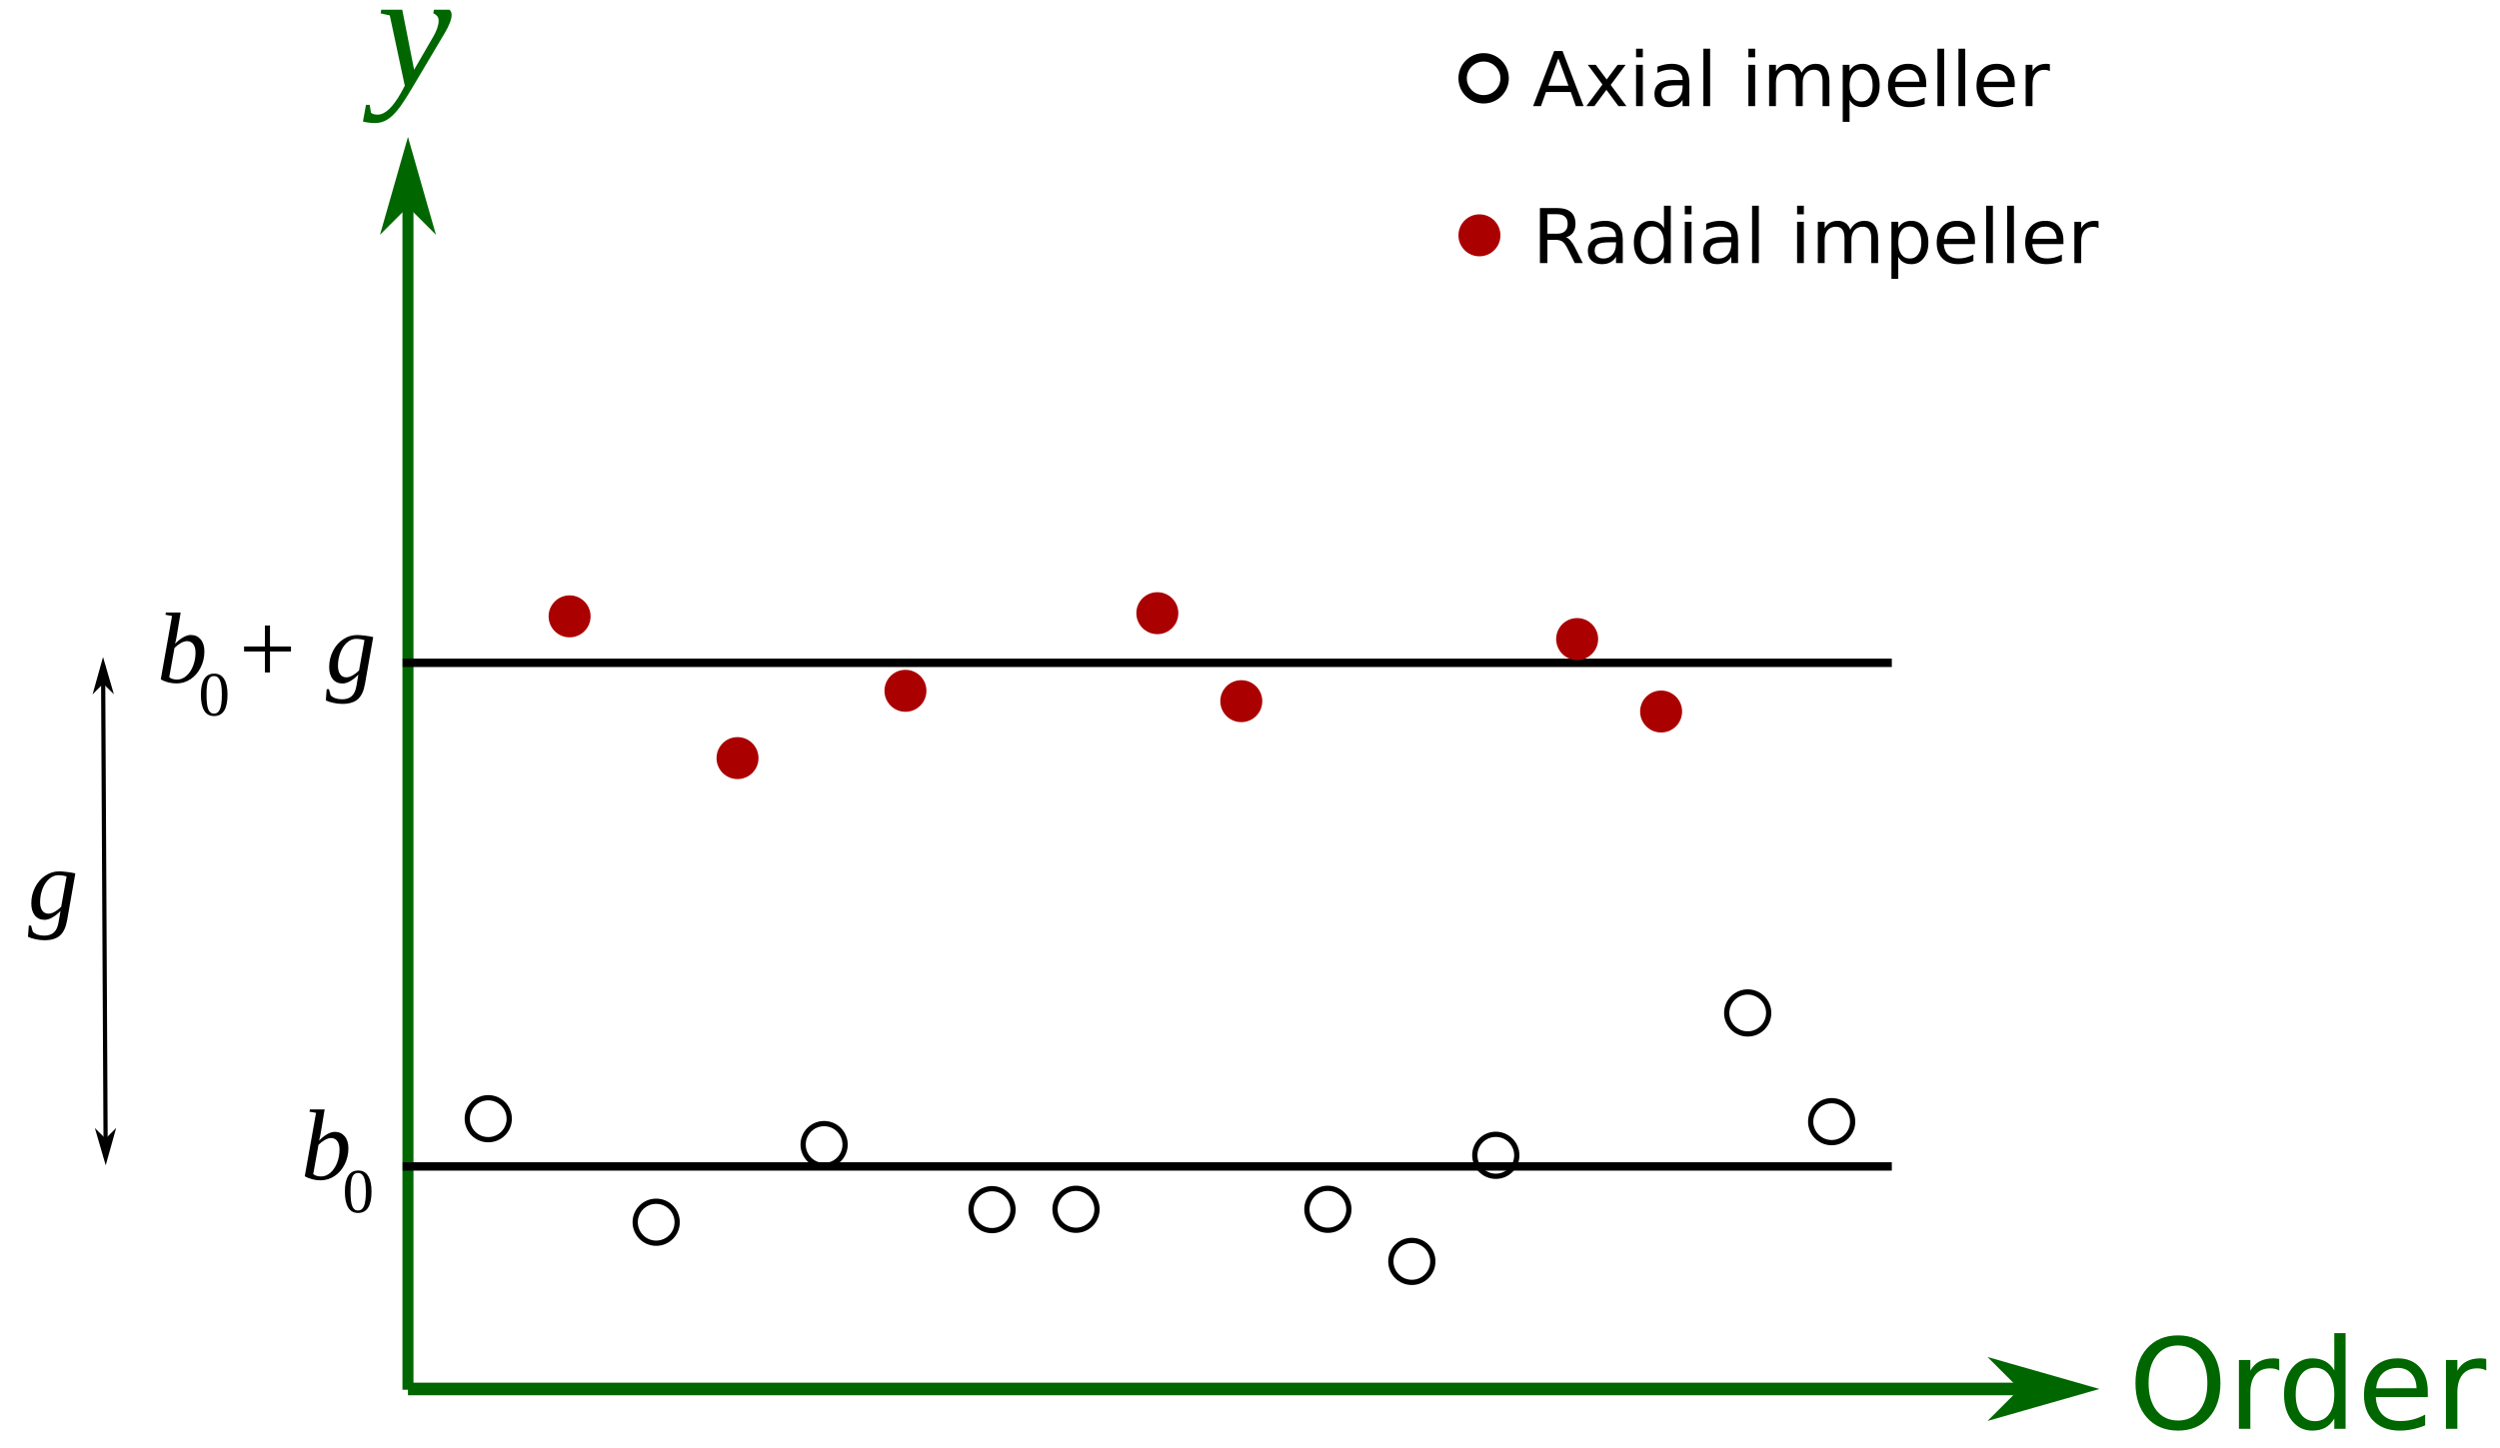
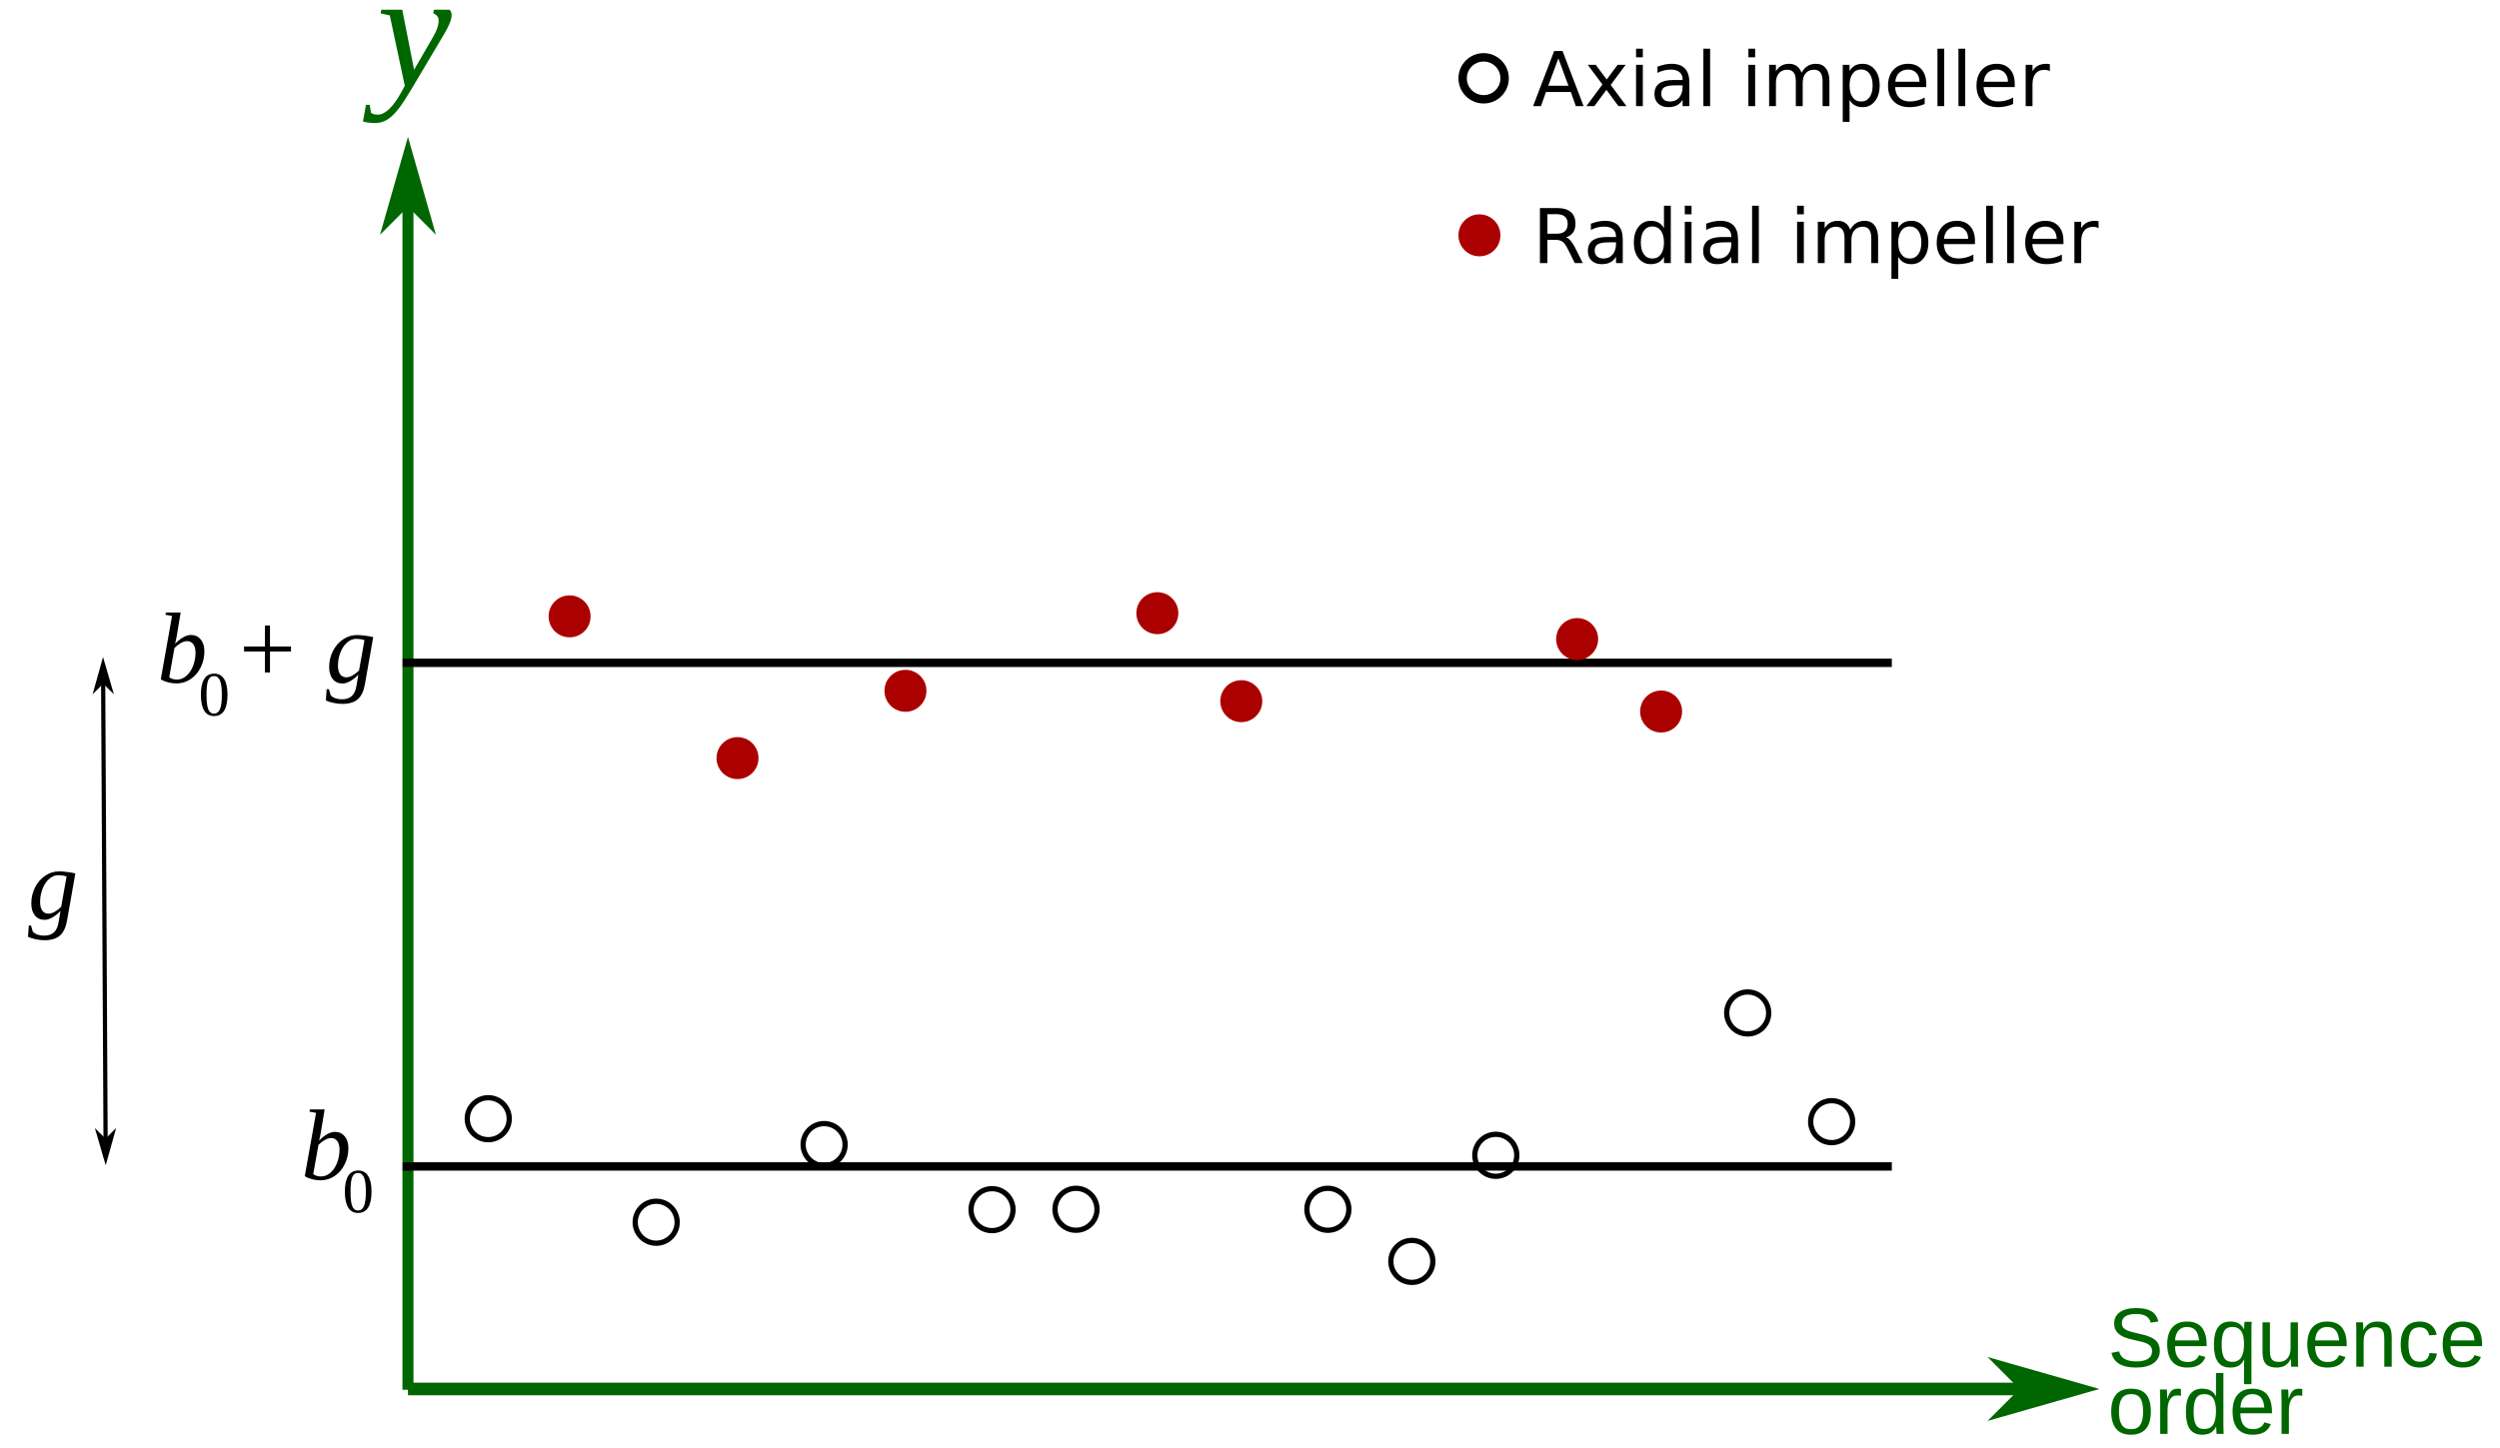
<svg xmlns="http://www.w3.org/2000/svg" version="1.1" id="svg2" height="344.87" width="595.26">
  <defs id="defs4">
    <marker orient="auto" refY="0" refX="0" id="Arrow1Mend" style="overflow:visible">
      <path id="path3977" d="M 0,0 5,-5 -12.5,0 5,5 0,0 z" style="fill-rule:evenodd;stroke:#000000;stroke-width:1pt;marker-start:none" transform="matrix(-0.4,0,0,-0.4,-4,0)" />
    </marker>
    <marker orient="auto" refY="0" refX="0" id="Arrow1Mstart" style="overflow:visible">
      <path id="path3715" d="M 0,0 5,-5 -12.5,0 5,5 0,0 z" style="fill-rule:evenodd;stroke:#000000;stroke-width:1pt;marker-start:none" transform="matrix(0.4,0,0,0.4,4,0)" />
    </marker>
    <marker orient="auto" refY="0" refX="0" id="Arrow1Mend3" style="overflow:visible">
      <path id="path6925" d="M 0,0 5,-5 -12.5,0 5,5 0,0 z" style="fill:#006700;fill-rule:evenodd;stroke:#006700;stroke-width:1pt;marker-start:none" transform="matrix(-0.4,0,0,-0.4,-4,0)" />
    </marker>
    <marker orient="auto" refY="0" refX="0" id="Arrow1MendU" style="overflow:visible">
      <path id="path7063" d="M 0,0 5,-5 -12.5,0 5,5 0,0 z" style="fill:#006700;fill-rule:evenodd;stroke:#006700;stroke-width:1pt;marker-start:none" transform="matrix(-0.4,0,0,-0.4,-4,0)" />
    </marker>
    <marker orient="auto" refY="0" refX="0" id="Arrow1Mstartf" style="overflow:visible">
      <path id="path7066" d="M 0,0 5,-5 -12.5,0 5,5 0,0 z" style="fill:#006700;fill-rule:evenodd;stroke:#006700;stroke-width:1pt;marker-start:none" transform="matrix(0.4,0,0,0.4,4,0)" />
    </marker>
  </defs>
  <g id="layer1" transform="translate(-110.3236,-515.9142)">
    <path style="fill:none;stroke:#006700;stroke-width:2.624;stroke-linecap:butt;stroke-linejoin:miter;stroke-miterlimit:4;stroke-opacity:1;stroke-dasharray:none;marker-start:url(#Arrow1Mstartf);marker-mid:none" d="m 207.5,553.703 0,293.347" id="path2818" />
    <path id="path3592" d="m 207.5,846.862 397,0" style="fill:none;stroke:#006700;stroke-width:3;stroke-linecap:butt;stroke-linejoin:miter;stroke-miterlimit:4;stroke-opacity:1;stroke-dasharray:none;marker-end:url(#Arrow1MendU)" />
    <text xml:space="preserve" style="font-size:18px;font-style:normal;font-variant:normal;font-weight:normal;font-stretch:normal;text-align:start;line-height:125%;writing-mode:lr-tb;text-anchor:start;fill:#000000;fill-opacity:1;stroke:none;font-family:Bitstream Vera Sans;-inkscape-font-specification:Bitstream Vera Sans" x="475.369" y="541.195" id="text3657">
      <tspan id="tspan3659" x="475.369" y="541.195">Axial impeller</tspan>
    </text>
    <text id="text3661" y="578.608" x="475.369" style="font-size:18px;font-style:normal;font-variant:normal;font-weight:normal;font-stretch:normal;text-align:start;line-height:125%;writing-mode:lr-tb;text-anchor:start;fill:#000000;fill-opacity:1;stroke:none;font-family:Bitstream Vera Sans;-inkscape-font-specification:Bitstream Vera Sans" xml:space="preserve">
      <tspan y="578.608" x="475.369" id="tspan3663">Radial impeller</tspan>
    </text>
-     <text xml:space="preserve" style="font-size:30px;font-style:normal;font-variant:normal;font-weight:normal;font-stretch:normal;text-align:start;line-height:125%;writing-mode:lr-tb;text-anchor:start;fill:#006700;fill-opacity:1;stroke:none;font-family:Bitstream Vera Sans;-inkscape-font-specification:Bitstream Vera Sans" x="617.303" y="856.359" id="text5041">
-       <tspan id="tspan3043" x="617.303" y="856.359">Order</tspan>
+     <text xml:space="preserve" style="font-size:20px;font-style:normal;font-variant:normal;font-weight:normal;font-stretch:normal;text-align:start;line-height:80%;writing-mode:lr-tb;text-anchor:start;fill:#006700;fill-opacity:1;stroke:none;font-family:Arial;-inkscape-font-specification:Arial" x="612.37" y="841.56" id="text5041">
+       <tspan id="tspan3045" x="612.37" y="841.56">Sequence</tspan>
+       <tspan id="tspan3047" x="612.37" y="857.56">order</tspan>
    </text>
    <text xml:space="preserve" style="font-size:40px;font-style:normal;font-weight:normal;fill:#000000;fill-opacity:1;stroke:none;font-family:Bitstream Vera Sans" x="701.304" y="854.948" id="text5045">
-       <tspan id="tspan5047" x="701.304" y="854.948"> </tspan>
+       <tspan id="tspan5047" x="701.304" y="854.948" />
    </text>
    <text xml:space="preserve" style="font-size:40px;font-style:normal;font-weight:normal;line-height:125%;fill:#006700;fill-opacity:1;stroke:none;font-family:Bitstream Vera Sans" x="200.12" y="536.589" id="text5053">
      <tspan id="tspan5055" x="200.12" y="536.589" style="font-size:40px;font-style:italic;font-variant:normal;font-weight:normal;font-stretch:normal;text-align:start;line-height:125%;writing-mode:lr-tb;text-anchor:start;fill:#006700;fill-opacity:1;font-family:Times New Roman;-inkscape-font-specification:'Times New Roman, Italic'">y</tspan>
    </text>
-     <path style="fill:#ab0000;fill-opacity:1;stroke:none" id="path3631" d="m 311.299,204.793 a 31.059,31.059 0 1 1 -62.119,0 31.059,31.059 0 1 1 62.119,0 z" transform="matrix(0.1609825,0,0,0.1609825,200.8864,629.8037)" />
-     <path transform="matrix(0.1609825,0,0,0.1609825,280.8864,647.5463)" d="m 311.299,204.793 a 31.059,31.059 0 1 1 -62.119,0 31.059,31.059 0 1 1 62.119,0 z" id="path3637" style="fill:#ab0000;fill-opacity:1;stroke:none" />
-     <path style="fill:none;stroke:#000000;stroke-width:7.765;stroke-miterlimit:4;stroke-opacity:1;stroke-dasharray:none" id="path3649" d="m 311.299,204.793 a 31.059,31.059 0 1 1 -62.119,0 31.059,31.059 0 1 1 62.119,0 z" transform="matrix(0.1609825,0,0,0.1609825,301.5114,771.1669)" />
-     <path transform="matrix(0.1609825,0,0,0.1609825,181.5114,749.4991)" d="m 311.299,204.793 a 31.059,31.059 0 1 1 -62.119,0 31.059,31.059 0 1 1 62.119,0 z" id="path3651" style="fill:none;stroke:#000000;stroke-width:7.765;stroke-miterlimit:4;stroke-opacity:1;stroke-dasharray:none" />
-     <path transform="matrix(0.1609825,0,0,0.1609825,418.6109,501.6063)" d="m 311.299,204.793 a 31.059,31.059 0 1 1 -62.119,0 31.059,31.059 0 1 1 62.119,0 z" id="path3653" style="fill:none;stroke:#000000;stroke-width:12.424;stroke-miterlimit:4;stroke-opacity:1;stroke-dasharray:none" />
-     <path transform="matrix(0.1609825,0,0,0.1609825,417.6109,539.0187)" d="m 311.299,204.793 a 31.059,31.059 0 1 1 -62.119,0 31.059,31.059 0 1 1 62.119,0 z" id="path3655" style="fill:#ab0000;fill-opacity:1;stroke:none" />
+     <path style="fill:#ab0000;fill-opacity:1;stroke:none" id="path3631" d="m 311.299,204.793 c 0,17.154 -13.906,31.059 -31.059,31.059 -17.154,0 -31.059,-13.906 -31.059,-31.059 0,-17.154 13.906,-31.059 31.059,-31.059 17.154,0 31.059,13.906 31.059,31.059 z" transform="matrix(0.1609825,0,0,0.1609825,200.8864,629.8037)" />
+     <path transform="matrix(0.1609825,0,0,0.1609825,280.8864,647.5463)" d="m 311.299,204.793 c 0,17.154 -13.906,31.059 -31.059,31.059 -17.154,0 -31.059,-13.906 -31.059,-31.059 0,-17.154 13.906,-31.059 31.059,-31.059 17.154,0 31.059,13.906 31.059,31.059 z" id="path3637" style="fill:#ab0000;fill-opacity:1;stroke:none" />
+     <path style="fill:none;stroke:#000000;stroke-width:7.765;stroke-miterlimit:4;stroke-opacity:1;stroke-dasharray:none" id="path3649" d="m 311.299,204.793 c 0,17.154 -13.906,31.059 -31.059,31.059 -17.154,0 -31.059,-13.906 -31.059,-31.059 0,-17.154 13.906,-31.059 31.059,-31.059 17.154,0 31.059,13.906 31.059,31.059 z" transform="matrix(0.1609825,0,0,0.1609825,301.5114,771.1669)" />
+     <path transform="matrix(0.1609825,0,0,0.1609825,181.5114,749.4991)" d="m 311.299,204.793 c 0,17.154 -13.906,31.059 -31.059,31.059 -17.154,0 -31.059,-13.906 -31.059,-31.059 0,-17.154 13.906,-31.059 31.059,-31.059 17.154,0 31.059,13.906 31.059,31.059 z" id="path3651" style="fill:none;stroke:#000000;stroke-width:7.765;stroke-miterlimit:4;stroke-opacity:1;stroke-dasharray:none" />
+     <path transform="matrix(0.1609825,0,0,0.1609825,418.6109,501.6063)" d="m 311.299,204.793 c 0,17.154 -13.906,31.059 -31.059,31.059 -17.154,0 -31.059,-13.906 -31.059,-31.059 0,-17.154 13.906,-31.059 31.059,-31.059 17.154,0 31.059,13.906 31.059,31.059 z" id="path3653" style="fill:none;stroke:#000000;stroke-width:12.424;stroke-miterlimit:4;stroke-opacity:1;stroke-dasharray:none" />
+     <path transform="matrix(0.1609825,0,0,0.1609825,417.6109,539.0187)" d="m 311.299,204.793 c 0,17.154 -13.906,31.059 -31.059,31.059 -17.154,0 -31.059,-13.906 -31.059,-31.059 0,-17.154 13.906,-31.059 31.059,-31.059 17.154,0 31.059,13.906 31.059,31.059 z" id="path3655" style="fill:#ab0000;fill-opacity:1;stroke:none" />
    <flowRoot xml:space="preserve" id="flowRoot7204" style="font-size:40px;font-style:normal;font-weight:normal;fill:#000000;fill-opacity:1;stroke:none;font-family:Bitstream Vera Sans" transform="translate(6,316.2677)">
      <flowRegion id="flowRegion7206">
        <rect id="rect7208" width="48.934" height="40.89" x="498.051" y="456.525" />
      </flowRegion>
-       <flowPara id="flowPara7210"> </flowPara>
+       <flowPara id="flowPara7210" />
    </flowRoot>
    <text xml:space="preserve" style="font-size:40px;font-style:normal;font-weight:normal;fill:#000000;fill-opacity:1;stroke:none;font-family:Bitstream Vera Sans" x="638.786" y="606.332" id="text7216">
-       <tspan id="tspan7218" x="638.786" y="606.332"> </tspan>
+       <tspan id="tspan7218" x="638.786" y="606.332" />
    </text>
    <path style="fill:none;stroke:#000000;stroke-width:2;stroke-linecap:butt;stroke-linejoin:miter;stroke-miterlimit:4;stroke-opacity:1;stroke-dasharray:none" d="m 206.241,793.841 354.713,0" id="path2927" />
    <path id="path2929" d="m 206.241,673.841 354.713,0" style="fill:none;stroke:#000000;stroke-width:2;stroke-linecap:butt;stroke-linejoin:miter;stroke-miterlimit:4;stroke-opacity:1;stroke-dasharray:none" />
-     <path style="fill:#ab0000;fill-opacity:1;stroke:none" id="path3727" d="m 311.299,204.793 a 31.059,31.059 0 1 1 -62.119,0 31.059,31.059 0 1 1 62.119,0 z" transform="matrix(0.1609825,0,0,0.1609825,340.8864,629.0473)" />
-     <path transform="matrix(0.1609825,0,0,0.1609825,460.8864,652.4794)" d="m 311.299,204.793 a 31.059,31.059 0 1 1 -62.119,0 31.059,31.059 0 1 1 62.119,0 z" id="path3729" style="fill:#ab0000;fill-opacity:1;stroke:none" />
-     <path style="fill:#ab0000;fill-opacity:1;stroke:none" id="path3731" d="m 311.299,204.793 a 31.059,31.059 0 1 1 -62.119,0 31.059,31.059 0 1 1 62.119,0 z" transform="matrix(0.1609825,0,0,0.1609825,360.8864,650.0129)" />
-     <path transform="matrix(0.1609825,0,0,0.1609825,440.8864,635.2137)" d="m 311.299,204.793 a 31.059,31.059 0 1 1 -62.119,0 31.059,31.059 0 1 1 62.119,0 z" id="path3733" style="fill:#ab0000;fill-opacity:1;stroke:none" />
-     <path style="fill:#ab0000;fill-opacity:1;stroke:none" id="path3735" d="m 311.299,204.793 a 31.059,31.059 0 1 1 -62.119,0 31.059,31.059 0 1 1 62.119,0 z" transform="matrix(0.1609825,0,0,0.1609825,240.8864,663.5788)" />
-     <path style="fill:none;stroke:#000000;stroke-width:7.765;stroke-miterlimit:4;stroke-opacity:1;stroke-dasharray:none" id="path3737" d="m 311.299,204.793 a 31.059,31.059 0 1 1 -62.119,0 31.059,31.059 0 1 1 62.119,0 z" transform="matrix(0.1609825,0,0,0.1609825,221.5114,774.1645)" />
-     <path transform="matrix(0.1609825,0,0,0.1609825,261.5114,755.6655)" d="m 311.299,204.793 a 31.059,31.059 0 1 1 -62.119,0 31.059,31.059 0 1 1 62.119,0 z" id="path3739" style="fill:none;stroke:#000000;stroke-width:7.765;stroke-miterlimit:4;stroke-opacity:1;stroke-dasharray:none" />
-     <path style="fill:none;stroke:#000000;stroke-width:7.765;stroke-miterlimit:4;stroke-opacity:1;stroke-dasharray:none" id="path3741" d="m 311.299,204.793 a 31.059,31.059 0 1 1 -62.119,0 31.059,31.059 0 1 1 62.119,0 z" transform="matrix(0.1609825,0,0,0.1609825,381.5114,771.0813)" />
-     <path transform="matrix(0.1609825,0,0,0.1609825,321.5114,771.0813)" d="m 311.299,204.793 a 31.059,31.059 0 1 1 -62.119,0 31.059,31.059 0 1 1 62.119,0 z" id="path3743" style="fill:none;stroke:#000000;stroke-width:7.765;stroke-miterlimit:4;stroke-opacity:1;stroke-dasharray:none" />
-     <path transform="matrix(0.1609825,0,0,0.1609825,401.5114,783.4996)" d="m 311.299,204.793 a 31.059,31.059 0 1 1 -62.119,0 31.059,31.059 0 1 1 62.119,0 z" id="path3745" style="fill:none;stroke:#000000;stroke-width:7.765;stroke-miterlimit:4;stroke-opacity:1;stroke-dasharray:none" />
-     <path style="fill:none;stroke:#000000;stroke-width:7.765;stroke-miterlimit:4;stroke-opacity:1;stroke-dasharray:none" id="path3747" d="m 311.299,204.793 a 31.059,31.059 0 1 1 -62.119,0 31.059,31.059 0 1 1 62.119,0 z" transform="matrix(0.1609825,0,0,0.1609825,481.5114,724.3027)" />
-     <path transform="matrix(0.1609825,0,0,0.1609825,421.5114,758.2176)" d="m 311.299,204.793 a 31.059,31.059 0 1 1 -62.119,0 31.059,31.059 0 1 1 62.119,0 z" id="path3749" style="fill:none;stroke:#000000;stroke-width:7.765;stroke-miterlimit:4;stroke-opacity:1;stroke-dasharray:none" />
-     <path style="fill:none;stroke:#000000;stroke-width:7.765;stroke-miterlimit:4;stroke-opacity:1;stroke-dasharray:none" id="path3751" d="m 311.299,204.793 a 31.059,31.059 0 1 1 -62.119,0 31.059,31.059 0 1 1 62.119,0 z" transform="matrix(0.1609825,0,0,0.1609825,501.5114,750.2014)" />
+     <path style="fill:#ab0000;fill-opacity:1;stroke:none" id="path3727" d="m 311.299,204.793 c 0,17.154 -13.906,31.059 -31.059,31.059 -17.154,0 -31.059,-13.906 -31.059,-31.059 0,-17.154 13.906,-31.059 31.059,-31.059 17.154,0 31.059,13.906 31.059,31.059 z" transform="matrix(0.1609825,0,0,0.1609825,340.8864,629.0473)" />
+     <path transform="matrix(0.1609825,0,0,0.1609825,460.8864,652.4794)" d="m 311.299,204.793 c 0,17.154 -13.906,31.059 -31.059,31.059 -17.154,0 -31.059,-13.906 -31.059,-31.059 0,-17.154 13.906,-31.059 31.059,-31.059 17.154,0 31.059,13.906 31.059,31.059 z" id="path3729" style="fill:#ab0000;fill-opacity:1;stroke:none" />
+     <path style="fill:#ab0000;fill-opacity:1;stroke:none" id="path3731" d="m 311.299,204.793 c 0,17.154 -13.906,31.059 -31.059,31.059 -17.154,0 -31.059,-13.906 -31.059,-31.059 0,-17.154 13.906,-31.059 31.059,-31.059 17.154,0 31.059,13.906 31.059,31.059 z" transform="matrix(0.1609825,0,0,0.1609825,360.8864,650.0129)" />
+     <path transform="matrix(0.1609825,0,0,0.1609825,440.8864,635.2137)" d="m 311.299,204.793 c 0,17.154 -13.906,31.059 -31.059,31.059 -17.154,0 -31.059,-13.906 -31.059,-31.059 0,-17.154 13.906,-31.059 31.059,-31.059 17.154,0 31.059,13.906 31.059,31.059 z" id="path3733" style="fill:#ab0000;fill-opacity:1;stroke:none" />
+     <path style="fill:#ab0000;fill-opacity:1;stroke:none" id="path3735" d="m 311.299,204.793 c 0,17.154 -13.906,31.059 -31.059,31.059 -17.154,0 -31.059,-13.906 -31.059,-31.059 0,-17.154 13.906,-31.059 31.059,-31.059 17.154,0 31.059,13.906 31.059,31.059 z" transform="matrix(0.1609825,0,0,0.1609825,240.8864,663.5788)" />
+     <path style="fill:none;stroke:#000000;stroke-width:7.765;stroke-miterlimit:4;stroke-opacity:1;stroke-dasharray:none" id="path3737" d="m 311.299,204.793 c 0,17.154 -13.906,31.059 -31.059,31.059 -17.154,0 -31.059,-13.906 -31.059,-31.059 0,-17.154 13.906,-31.059 31.059,-31.059 17.154,0 31.059,13.906 31.059,31.059 z" transform="matrix(0.1609825,0,0,0.1609825,221.5114,774.1645)" />
+     <path transform="matrix(0.1609825,0,0,0.1609825,261.5114,755.6655)" d="m 311.299,204.793 c 0,17.154 -13.906,31.059 -31.059,31.059 -17.154,0 -31.059,-13.906 -31.059,-31.059 0,-17.154 13.906,-31.059 31.059,-31.059 17.154,0 31.059,13.906 31.059,31.059 z" id="path3739" style="fill:none;stroke:#000000;stroke-width:7.765;stroke-miterlimit:4;stroke-opacity:1;stroke-dasharray:none" />
+     <path style="fill:none;stroke:#000000;stroke-width:7.765;stroke-miterlimit:4;stroke-opacity:1;stroke-dasharray:none" id="path3741" d="m 311.299,204.793 c 0,17.154 -13.906,31.059 -31.059,31.059 -17.154,0 -31.059,-13.906 -31.059,-31.059 0,-17.154 13.906,-31.059 31.059,-31.059 17.154,0 31.059,13.906 31.059,31.059 z" transform="matrix(0.1609825,0,0,0.1609825,381.5114,771.0813)" />
+     <path transform="matrix(0.1609825,0,0,0.1609825,321.5114,771.0813)" d="m 311.299,204.793 c 0,17.154 -13.906,31.059 -31.059,31.059 -17.154,0 -31.059,-13.906 -31.059,-31.059 0,-17.154 13.906,-31.059 31.059,-31.059 17.154,0 31.059,13.906 31.059,31.059 z" id="path3743" style="fill:none;stroke:#000000;stroke-width:7.765;stroke-miterlimit:4;stroke-opacity:1;stroke-dasharray:none" />
+     <path transform="matrix(0.1609825,0,0,0.1609825,401.5114,783.4996)" d="m 311.299,204.793 c 0,17.154 -13.906,31.059 -31.059,31.059 -17.154,0 -31.059,-13.906 -31.059,-31.059 0,-17.154 13.906,-31.059 31.059,-31.059 17.154,0 31.059,13.906 31.059,31.059 z" id="path3745" style="fill:none;stroke:#000000;stroke-width:7.765;stroke-miterlimit:4;stroke-opacity:1;stroke-dasharray:none" />
+     <path style="fill:none;stroke:#000000;stroke-width:7.765;stroke-miterlimit:4;stroke-opacity:1;stroke-dasharray:none" id="path3747" d="m 311.299,204.793 c 0,17.154 -13.906,31.059 -31.059,31.059 -17.154,0 -31.059,-13.906 -31.059,-31.059 0,-17.154 13.906,-31.059 31.059,-31.059 17.154,0 31.059,13.906 31.059,31.059 z" transform="matrix(0.1609825,0,0,0.1609825,481.5114,724.3027)" />
+     <path transform="matrix(0.1609825,0,0,0.1609825,421.5114,758.2176)" d="m 311.299,204.793 c 0,17.154 -13.906,31.059 -31.059,31.059 -17.154,0 -31.059,-13.906 -31.059,-31.059 0,-17.154 13.906,-31.059 31.059,-31.059 17.154,0 31.059,13.906 31.059,31.059 z" id="path3749" style="fill:none;stroke:#000000;stroke-width:7.765;stroke-miterlimit:4;stroke-opacity:1;stroke-dasharray:none" />
+     <path style="fill:none;stroke:#000000;stroke-width:7.765;stroke-miterlimit:4;stroke-opacity:1;stroke-dasharray:none" id="path3751" d="m 311.299,204.793 c 0,17.154 -13.906,31.059 -31.059,31.059 -17.154,0 -31.059,-13.906 -31.059,-31.059 0,-17.154 13.906,-31.059 31.059,-31.059 17.154,0 31.059,13.906 31.059,31.059 z" transform="matrix(0.1609825,0,0,0.1609825,501.5114,750.2014)" />
    <text id="text3757" y="678.521" x="147.728" style="font-size:24px;font-style:italic;font-variant:normal;font-weight:normal;font-stretch:normal;text-align:start;line-height:125%;writing-mode:lr-tb;text-anchor:start;fill:#000000;fill-opacity:1;stroke:none;font-family:Times New Roman;-inkscape-font-specification:'Times New Roman, Italic'" xml:space="preserve">
      <tspan style="font-size:24px;font-style:italic;font-variant:normal;font-weight:normal;font-stretch:normal;text-align:start;line-height:125%;writing-mode:lr-tb;text-anchor:start;fill:#000000;fill-opacity:1;font-family:Times New Roman;-inkscape-font-specification:'Times New Roman, Italic'" y="678.521" x="147.728" id="tspan3759">b + g</tspan>
    </text>
    <text xml:space="preserve" style="font-size:15px;font-style:normal;font-variant:normal;font-weight:normal;font-stretch:normal;text-align:start;line-height:125%;writing-mode:lr-tb;text-anchor:start;fill:#000000;fill-opacity:1;stroke:none;font-family:Times New Roman;-inkscape-font-specification:'Times New Roman,'" x="157.595" y="686.388" id="text3761">
      <tspan id="tspan3763" x="157.595" y="686.388" style="font-size:15px;font-style:normal;font-variant:normal;font-weight:normal;font-stretch:normal;text-align:start;line-height:125%;writing-mode:lr-tb;text-anchor:start;fill:#000000;fill-opacity:1;font-family:Times New Roman;-inkscape-font-specification:'Times New Roman,'">0</tspan>
    </text>
    <text xml:space="preserve" style="font-size:24px;font-style:italic;font-variant:normal;font-weight:normal;font-stretch:normal;text-align:start;line-height:125%;writing-mode:lr-tb;text-anchor:start;fill:#000000;fill-opacity:1;stroke:none;font-family:Times New Roman;-inkscape-font-specification:'Times New Roman, Italic'" x="182.029" y="796.915" id="text3765">
      <tspan id="tspan3767" x="182.029" y="796.915" style="font-size:24px;font-style:italic;font-variant:normal;font-weight:normal;font-stretch:normal;text-align:start;line-height:125%;writing-mode:lr-tb;text-anchor:start;fill:#000000;fill-opacity:1;font-family:Times New Roman;-inkscape-font-specification:'Times New Roman, Italic'">b </tspan>
    </text>
    <text id="text3769" y="804.781" x="191.895" style="font-size:15px;font-style:normal;font-variant:normal;font-weight:normal;font-stretch:normal;text-align:start;line-height:125%;writing-mode:lr-tb;text-anchor:start;fill:#000000;fill-opacity:1;stroke:none;font-family:Times New Roman;-inkscape-font-specification:'Times New Roman,'" xml:space="preserve">
      <tspan style="font-size:15px;font-style:normal;font-variant:normal;font-weight:normal;font-stretch:normal;text-align:start;line-height:125%;writing-mode:lr-tb;text-anchor:start;fill:#000000;fill-opacity:1;font-family:Times New Roman;-inkscape-font-specification:'Times New Roman,'" y="804.781" x="191.895" id="tspan3771">0</tspan>
    </text>
    <path style="fill:none;stroke:#000000;stroke-width:1px;stroke-linecap:butt;stroke-linejoin:miter;stroke-opacity:1;marker-start:url(#Arrow1Mstart);marker-end:url(#Arrow1Mend)" d="m 134.876,674.435 0.617,117.16" id="path3773" />
    <text xml:space="preserve" style="font-size:24px;font-style:italic;font-variant:normal;font-weight:normal;font-stretch:normal;text-align:start;line-height:125%;writing-mode:lr-tb;text-anchor:start;fill:#000000;fill-opacity:1;stroke:none;font-family:Times New Roman;-inkscape-font-specification:'Times New Roman, Italic'" x="116.968" y="734.834" id="text4421">
      <tspan id="tspan4423" x="116.968" y="734.834" style="font-size:24px;font-style:italic;font-variant:normal;font-weight:normal;font-stretch:normal;text-align:start;line-height:125%;writing-mode:lr-tb;text-anchor:start;fill:#000000;fill-opacity:1;font-family:Times New Roman;-inkscape-font-specification:'Times New Roman, Italic'">g</tspan>
    </text>
  </g>
</svg>
